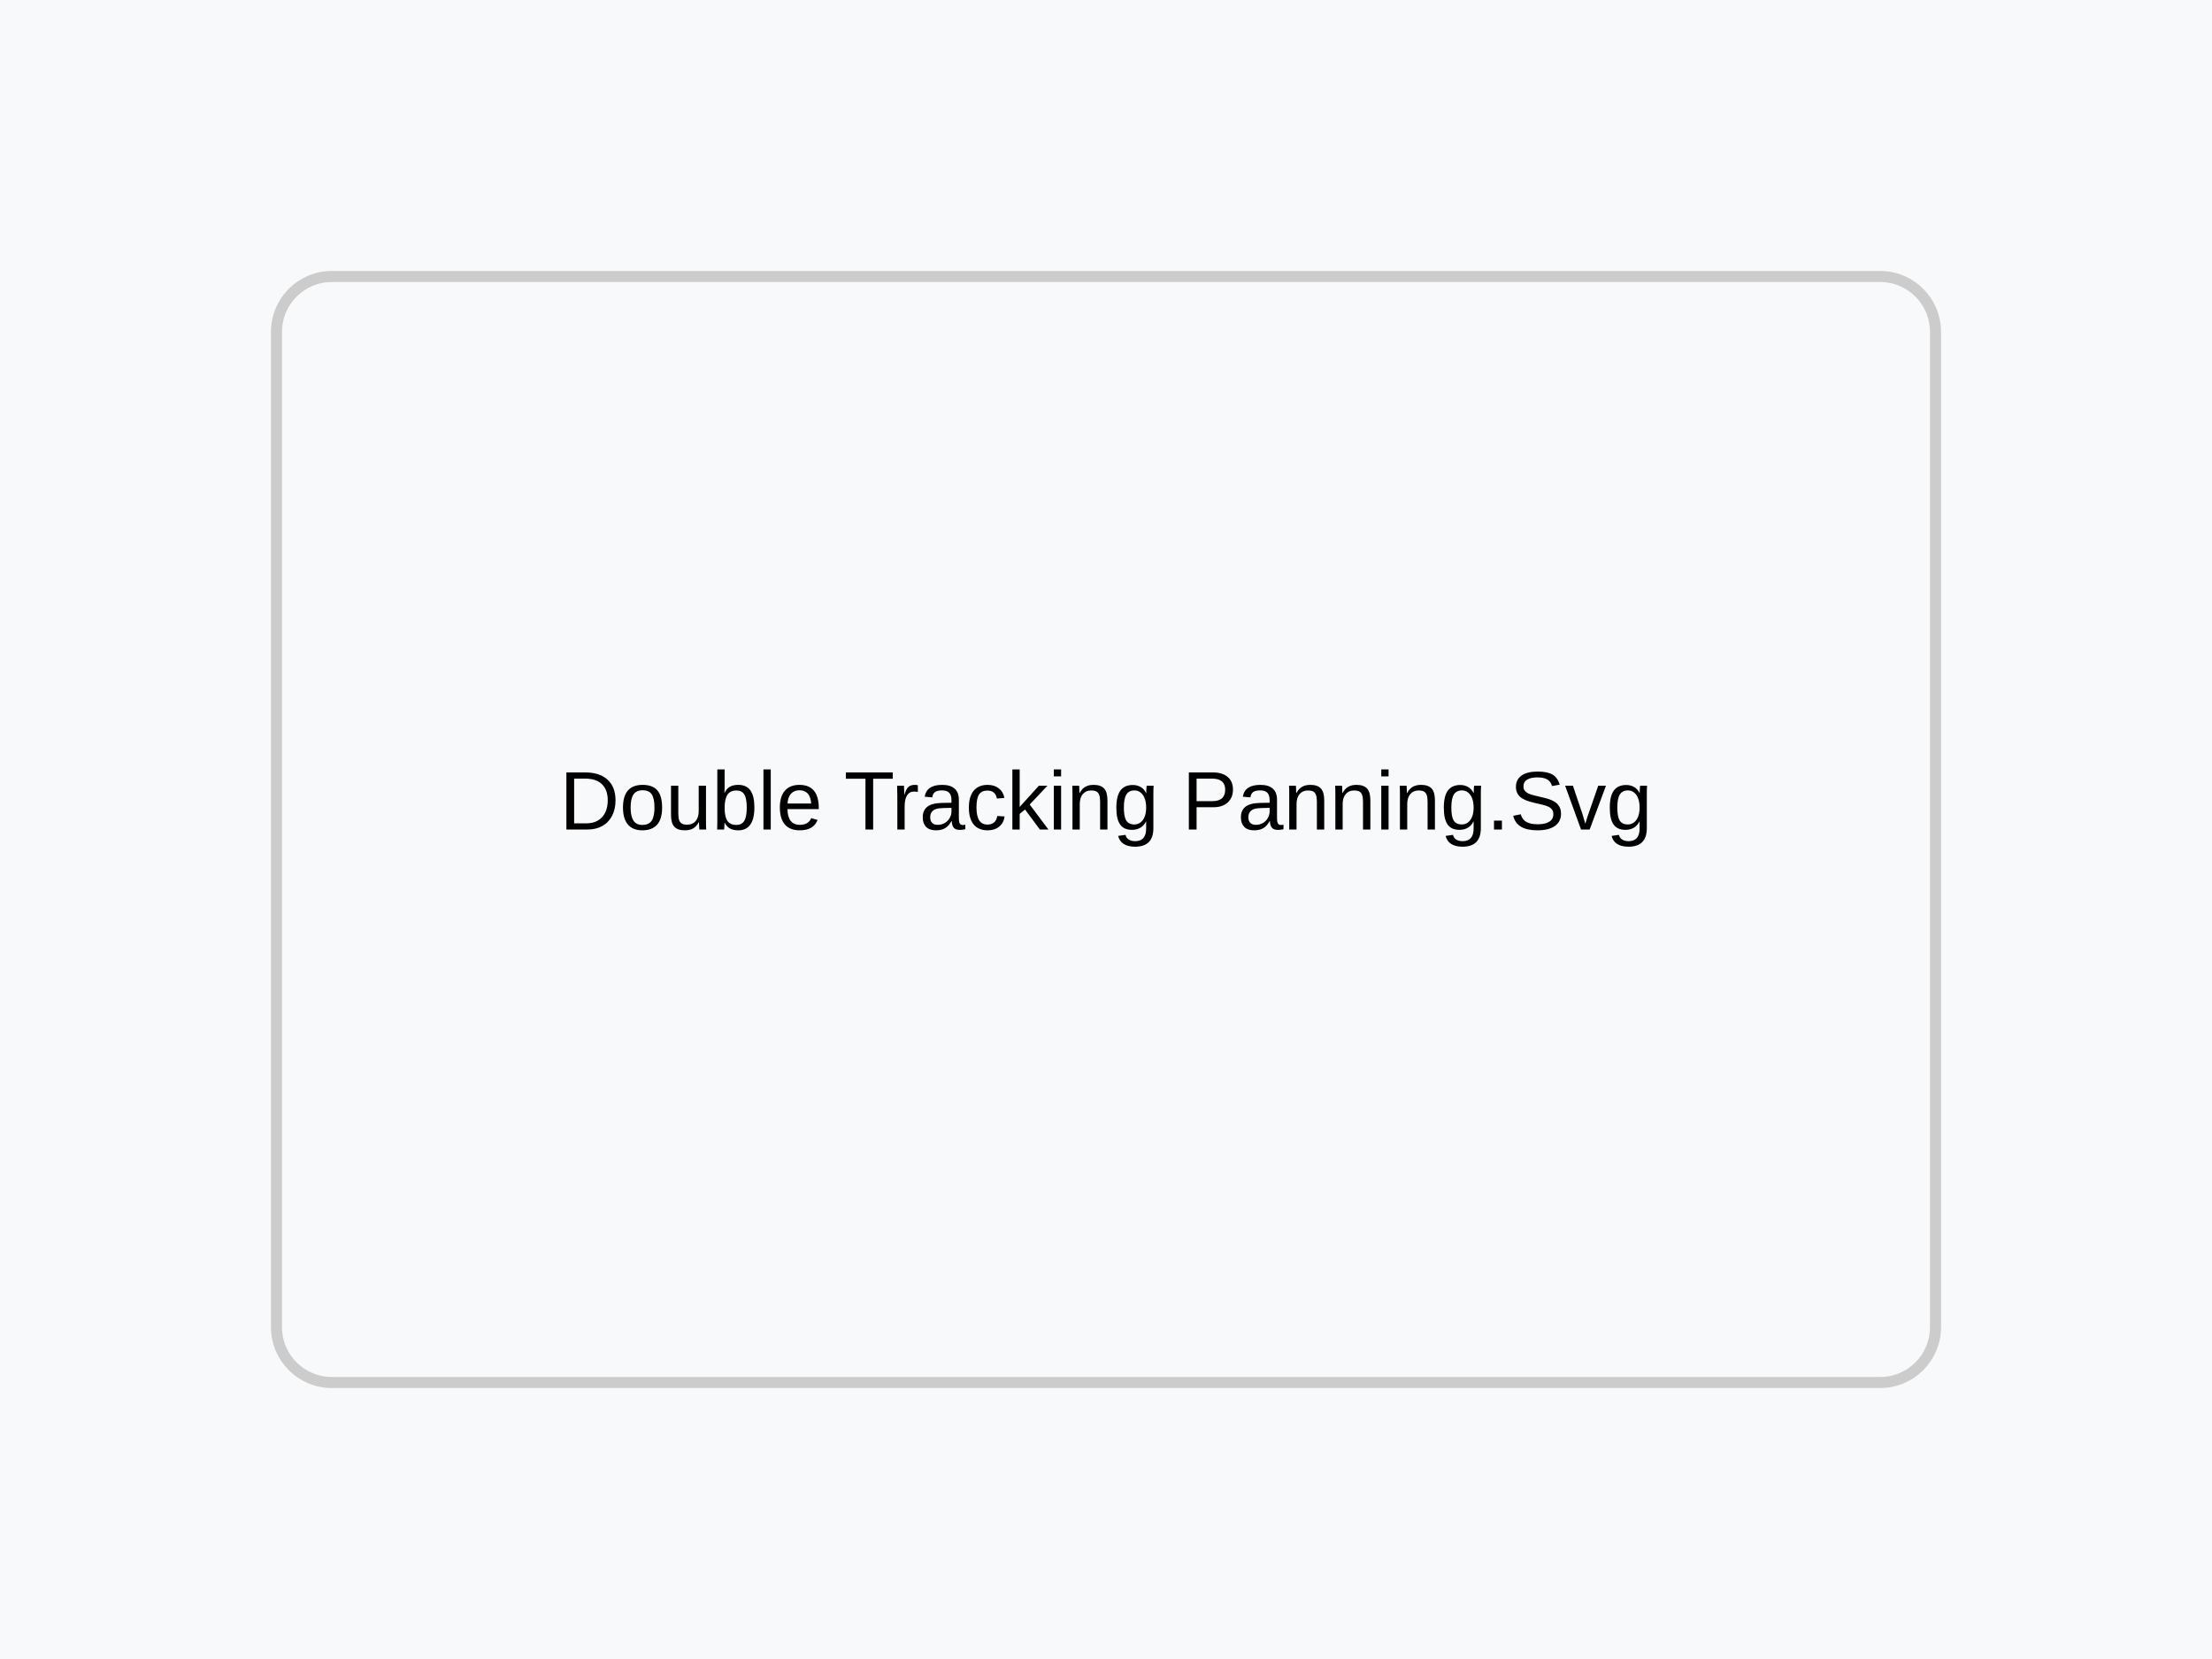
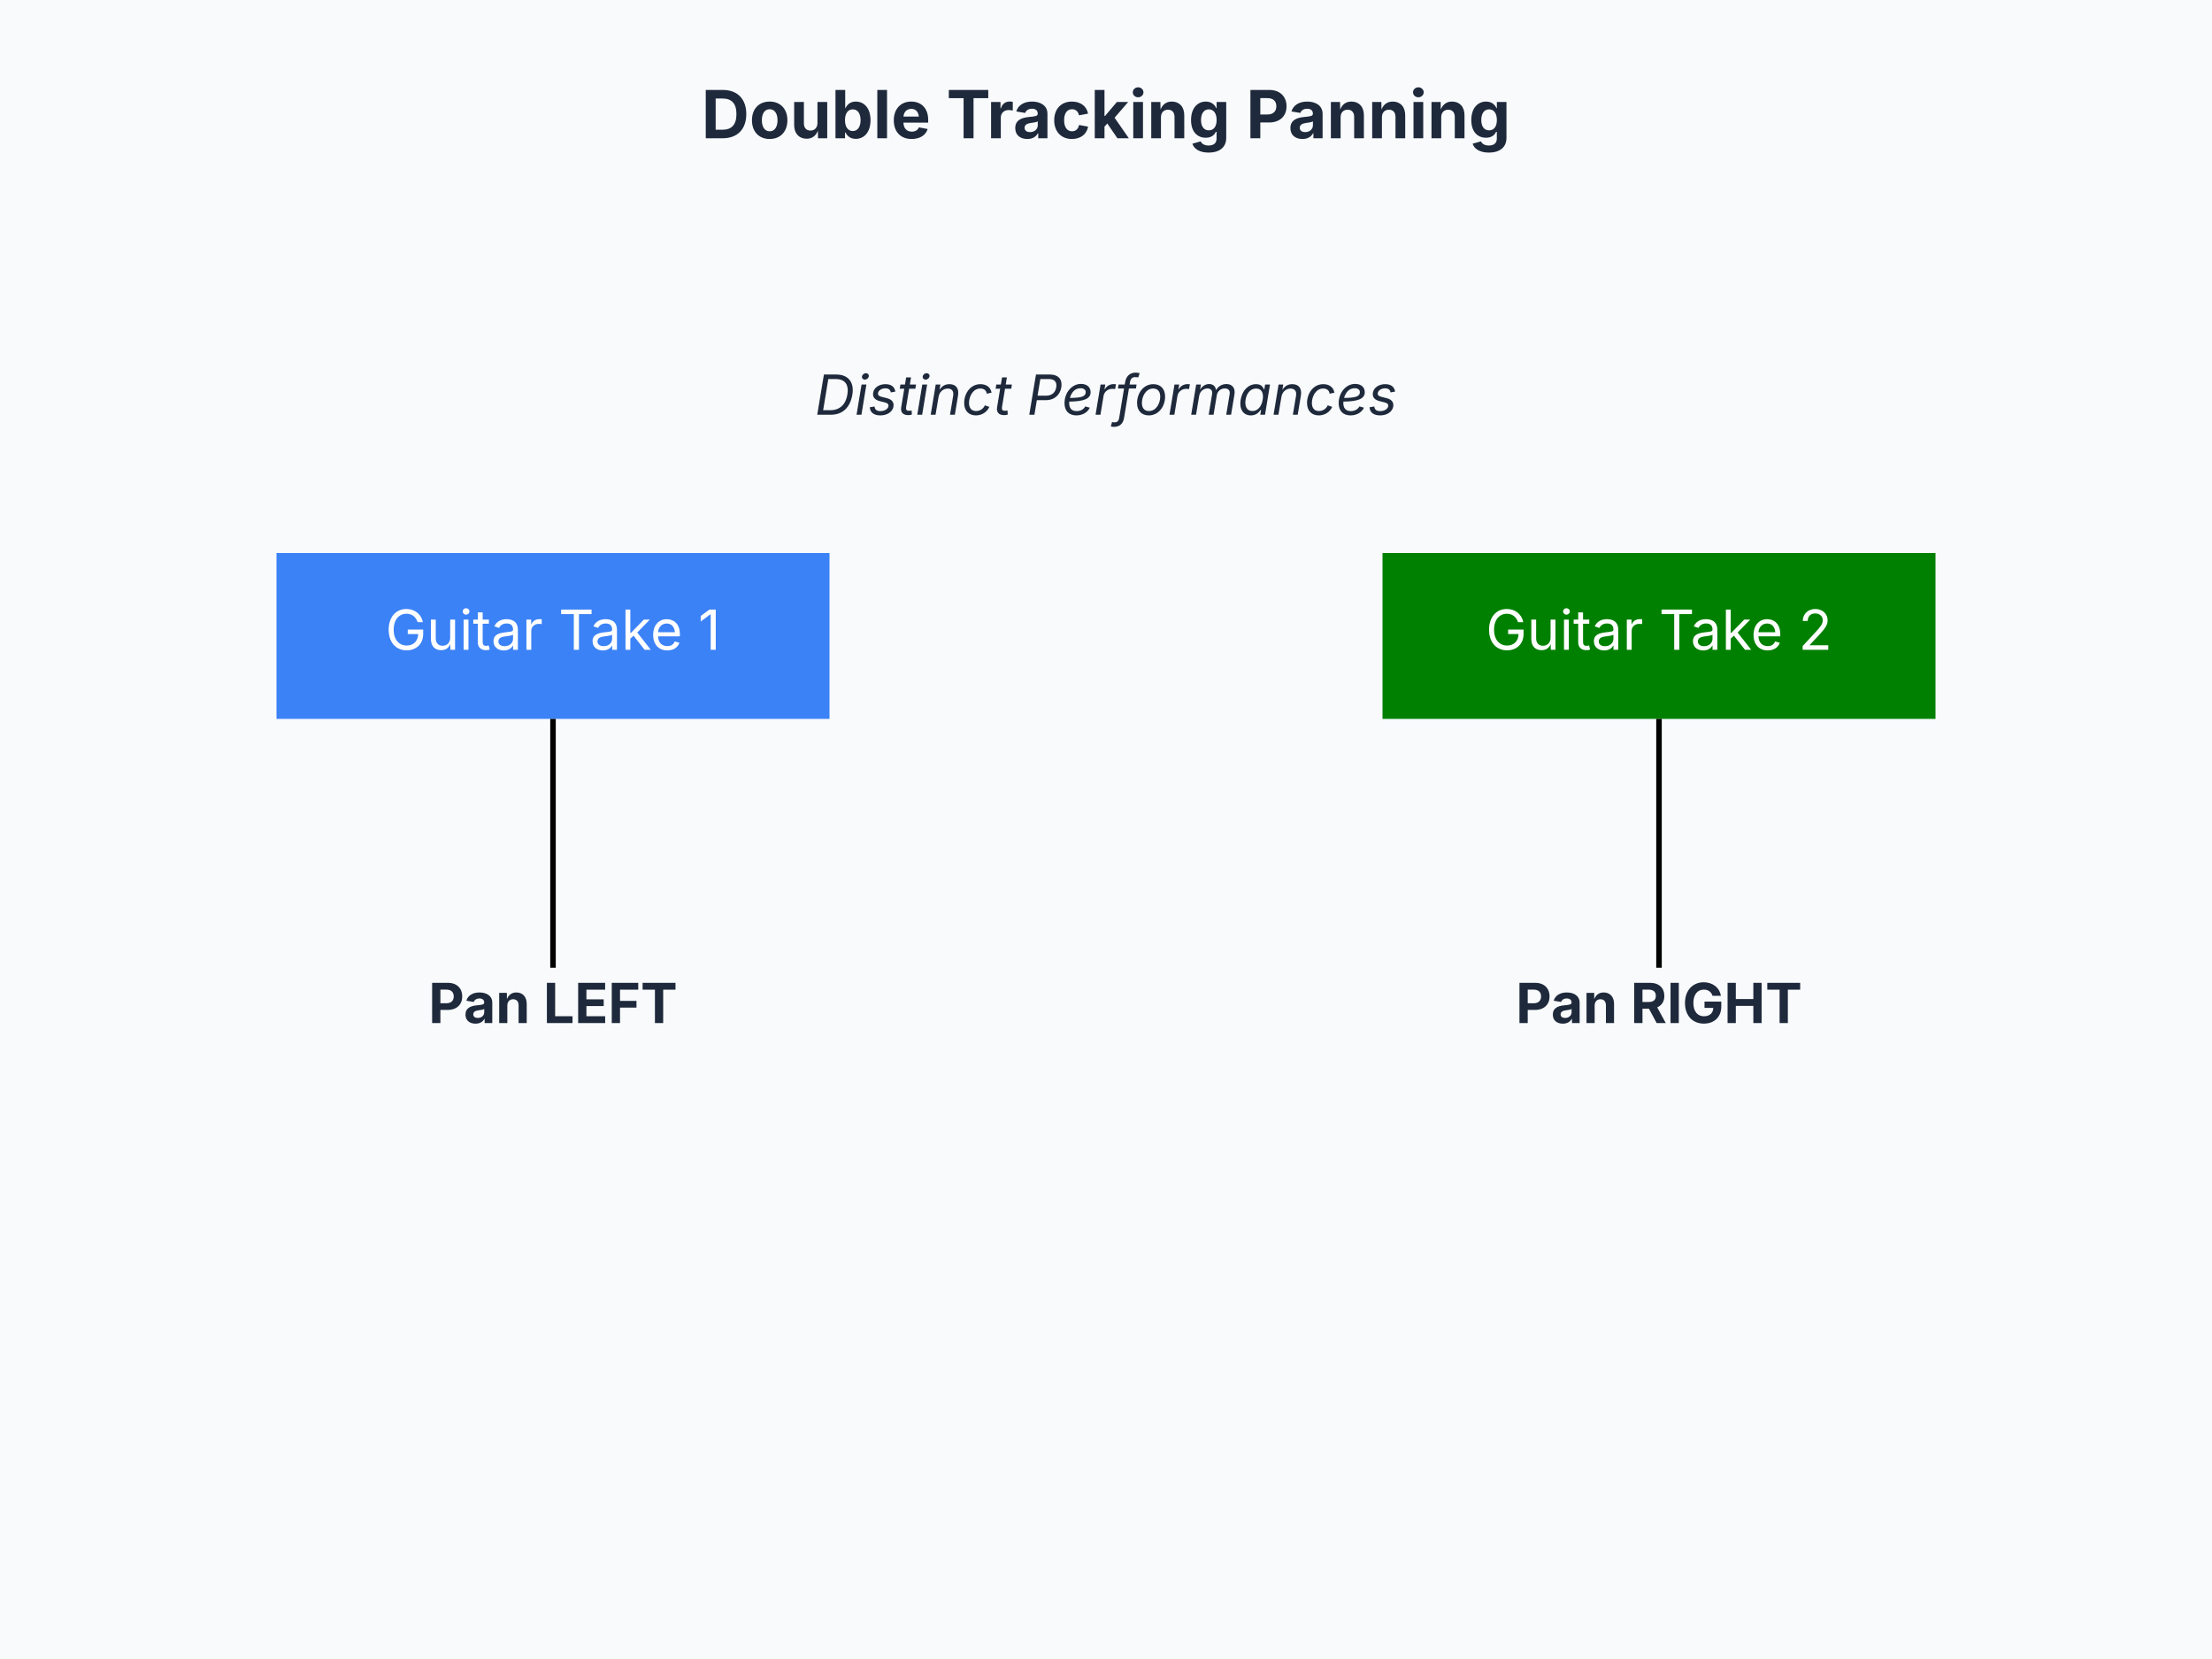
<svg xmlns="http://www.w3.org/2000/svg" viewBox="0 0 800 600">
-   <defs>
-     <filter id="shadow" x="-20%" y="-20%" width="140%" height="140%">
-       <feGaussianBlur in="SourceAlpha" stdDeviation="3" />
-       <feOffset dx="2" dy="2" result="offsetblur" />
-       <feComponentTransfer>
-         <feFuncA type="linear" slope="0.5" />
-       </feComponentTransfer>
-       <feMerge>
-         <feMergeNode />
-         <feMergeNode in="SourceGraphic" />
-       </feMerge>
-     </filter>
-   </defs>
-   <rect x="0" y="0" width="800" height="600" fill="#f8f9fa" />
-   <text x="400" y="300" font-family="Arial, sans-serif" font-size="30" fill="black" text-anchor="middle" font-weight="normal">Double Tracking Panning.Svg</text>
-   <rect x="100" y="100" width="600" height="400" rx="20" fill="none" stroke="#ccc" stroke-width="4" opacity="1" />
+   <rect x="0" y="0" width="800" height="600" fill="#f8fafc" />
+   <rect x="100" y="200" width="200" height="60" rx="0" fill="#3b82f6" stroke="black" stroke-width="0" opacity="1.0" />
+   <text x="200" y="235" font-family="Inter, system-ui, sans-serif" font-size="20" fill="white" text-anchor="middle" font-weight="normal" font-style="normal">Guitar Take 1</text>
+   <line x1="200" y1="260" x2="200" y2="350" stroke="black" stroke-width="2" opacity="1.0" />
+   <text x="200" y="370" font-family="Inter, system-ui, sans-serif" font-size="20" fill="#1e293b" text-anchor="middle" font-weight="bold" font-style="normal">Pan LEFT</text>
+   <rect x="500" y="200" width="200" height="60" rx="0" fill="green" stroke="black" stroke-width="0" opacity="1.0" />
+   <text x="600" y="235" font-family="Inter, system-ui, sans-serif" font-size="20" fill="white" text-anchor="middle" font-weight="normal" font-style="normal">Guitar Take 2</text>
+   <line x1="600" y1="260" x2="600" y2="350" stroke="black" stroke-width="2" opacity="1.0" />
+   <text x="600" y="370" font-family="Inter, system-ui, sans-serif" font-size="20" fill="#1e293b" text-anchor="middle" font-weight="bold" font-style="normal">Pan RIGHT</text>
+   <text x="400" y="150" font-family="Inter, system-ui, sans-serif" font-size="20" fill="#1e293b" text-anchor="middle" font-weight="normal" font-style="italic">Distinct Performances</text>
+   <text x="400" y="50" font-family="Inter, system-ui, sans-serif" font-size="24" fill="#1e293b" text-anchor="middle" font-weight="bold" font-style="normal">Double Tracking Panning</text>
</svg>
